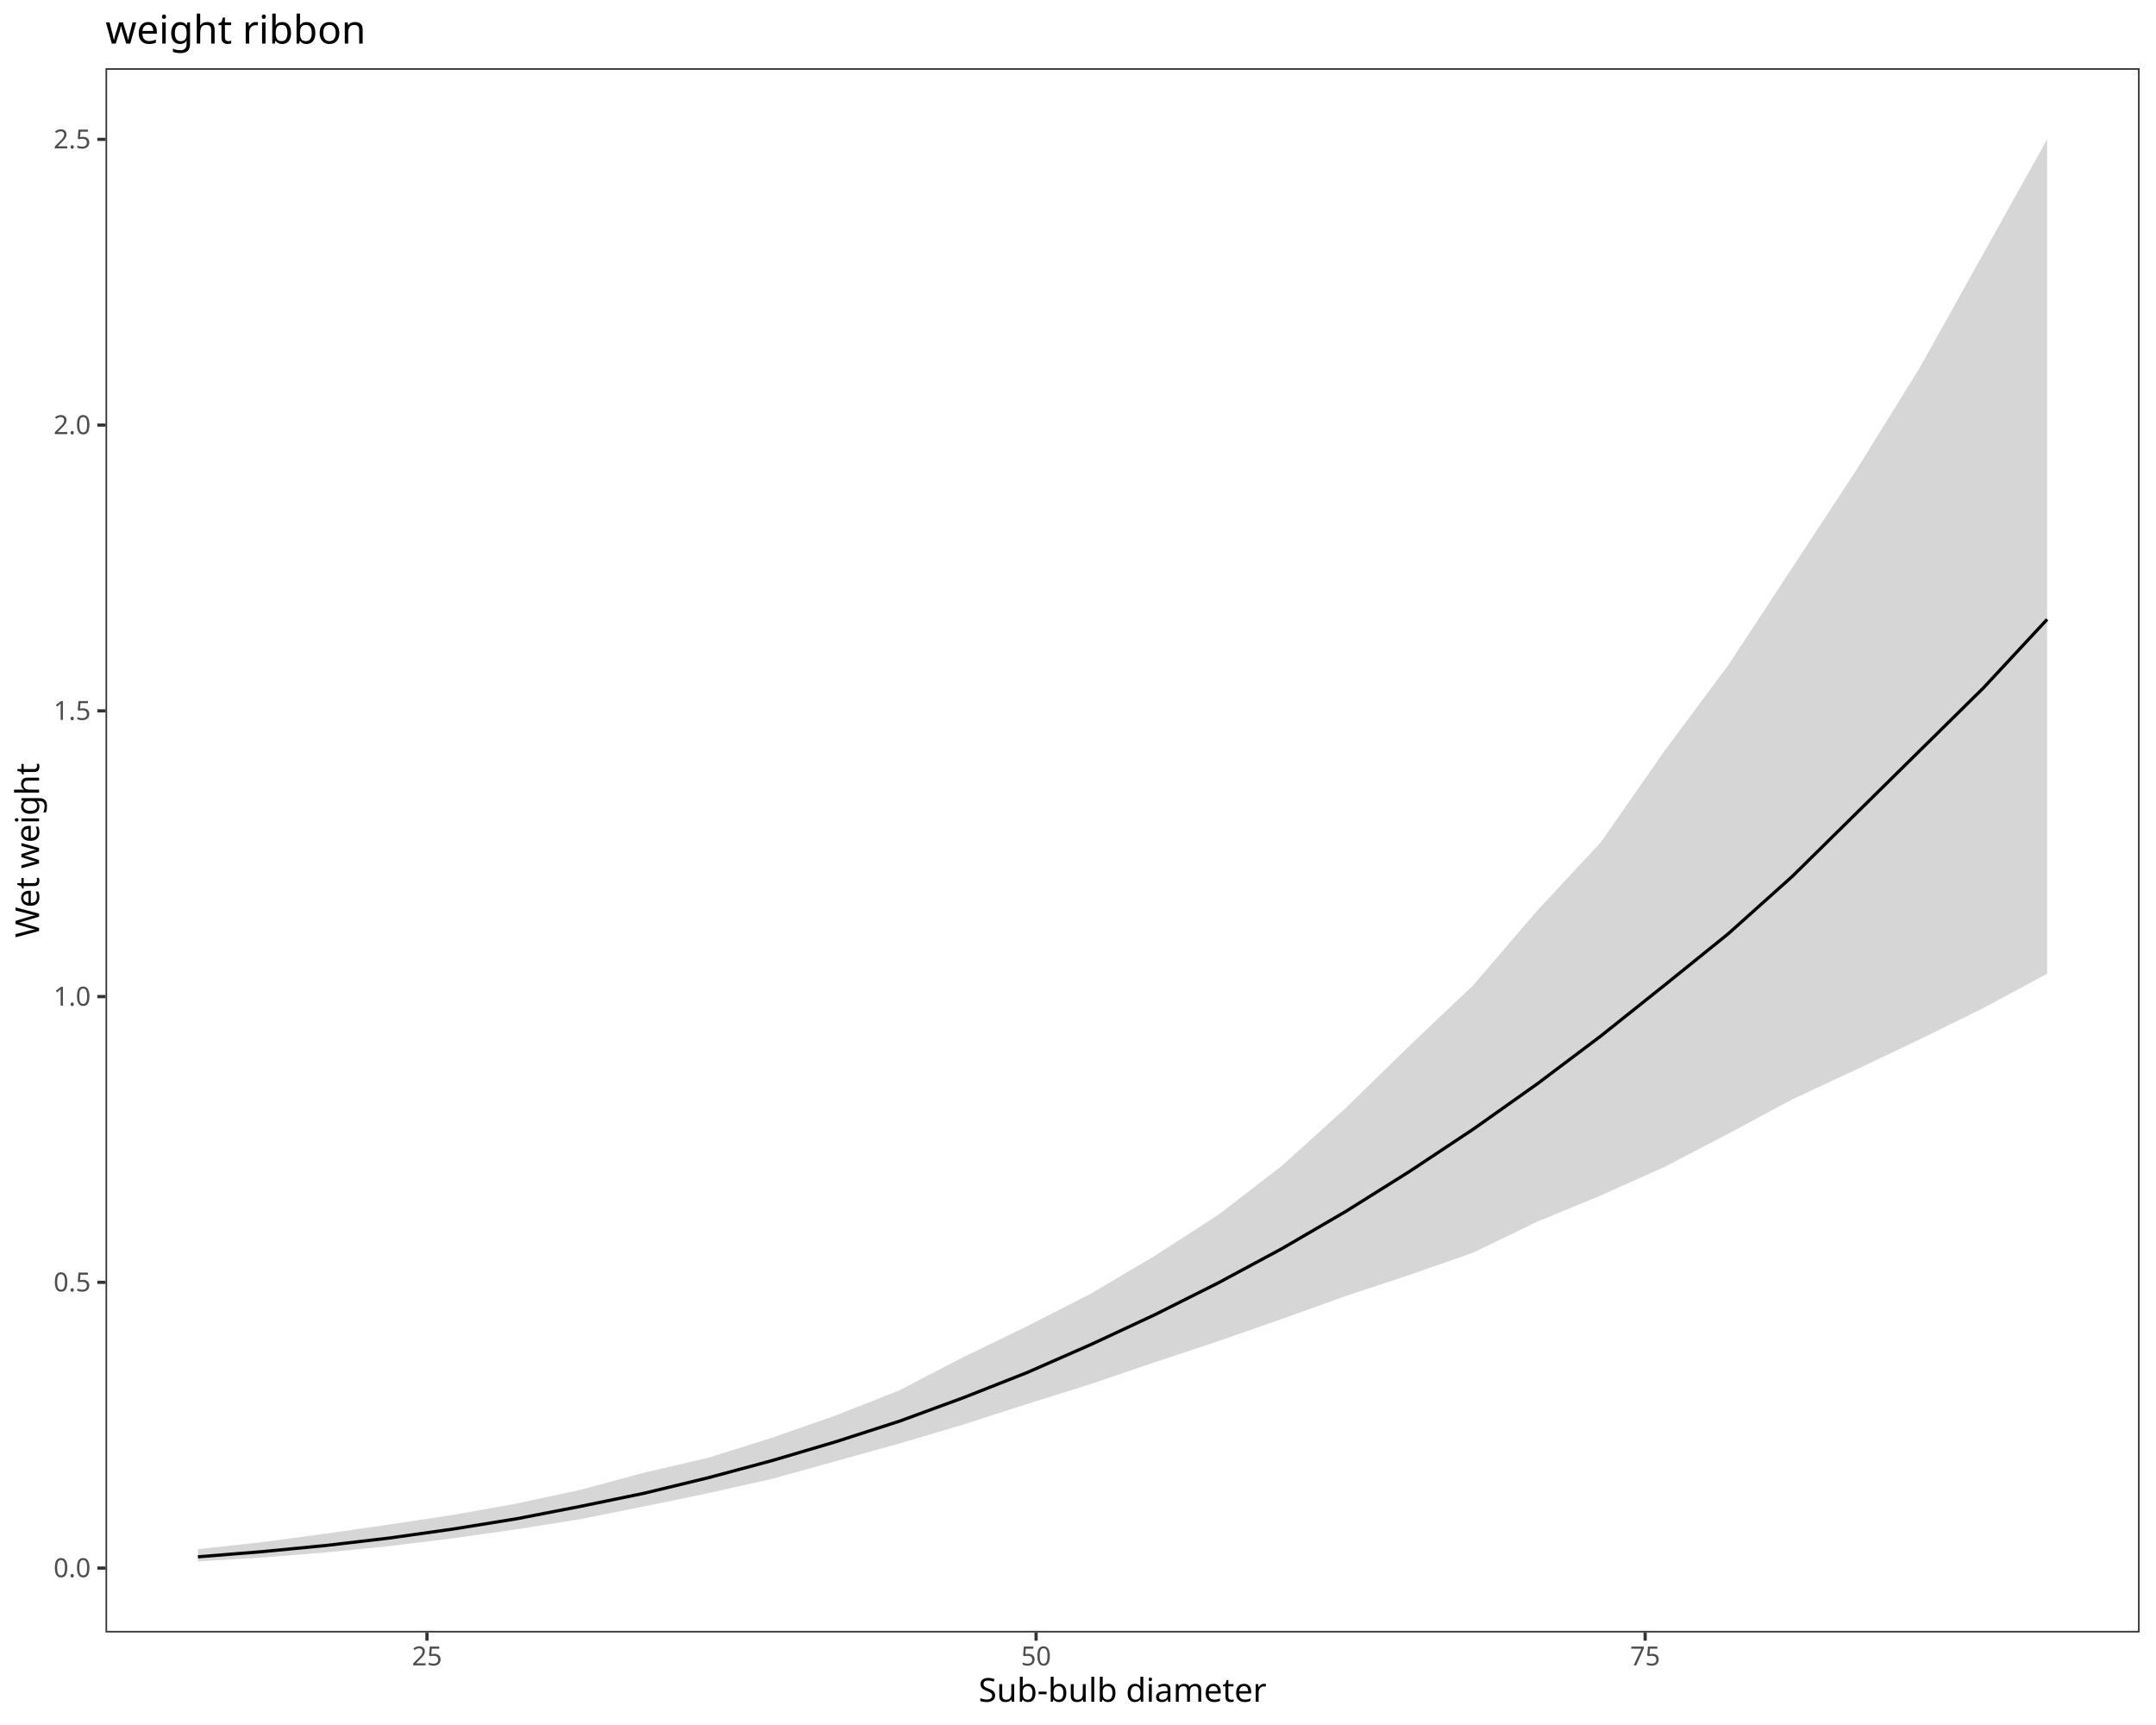
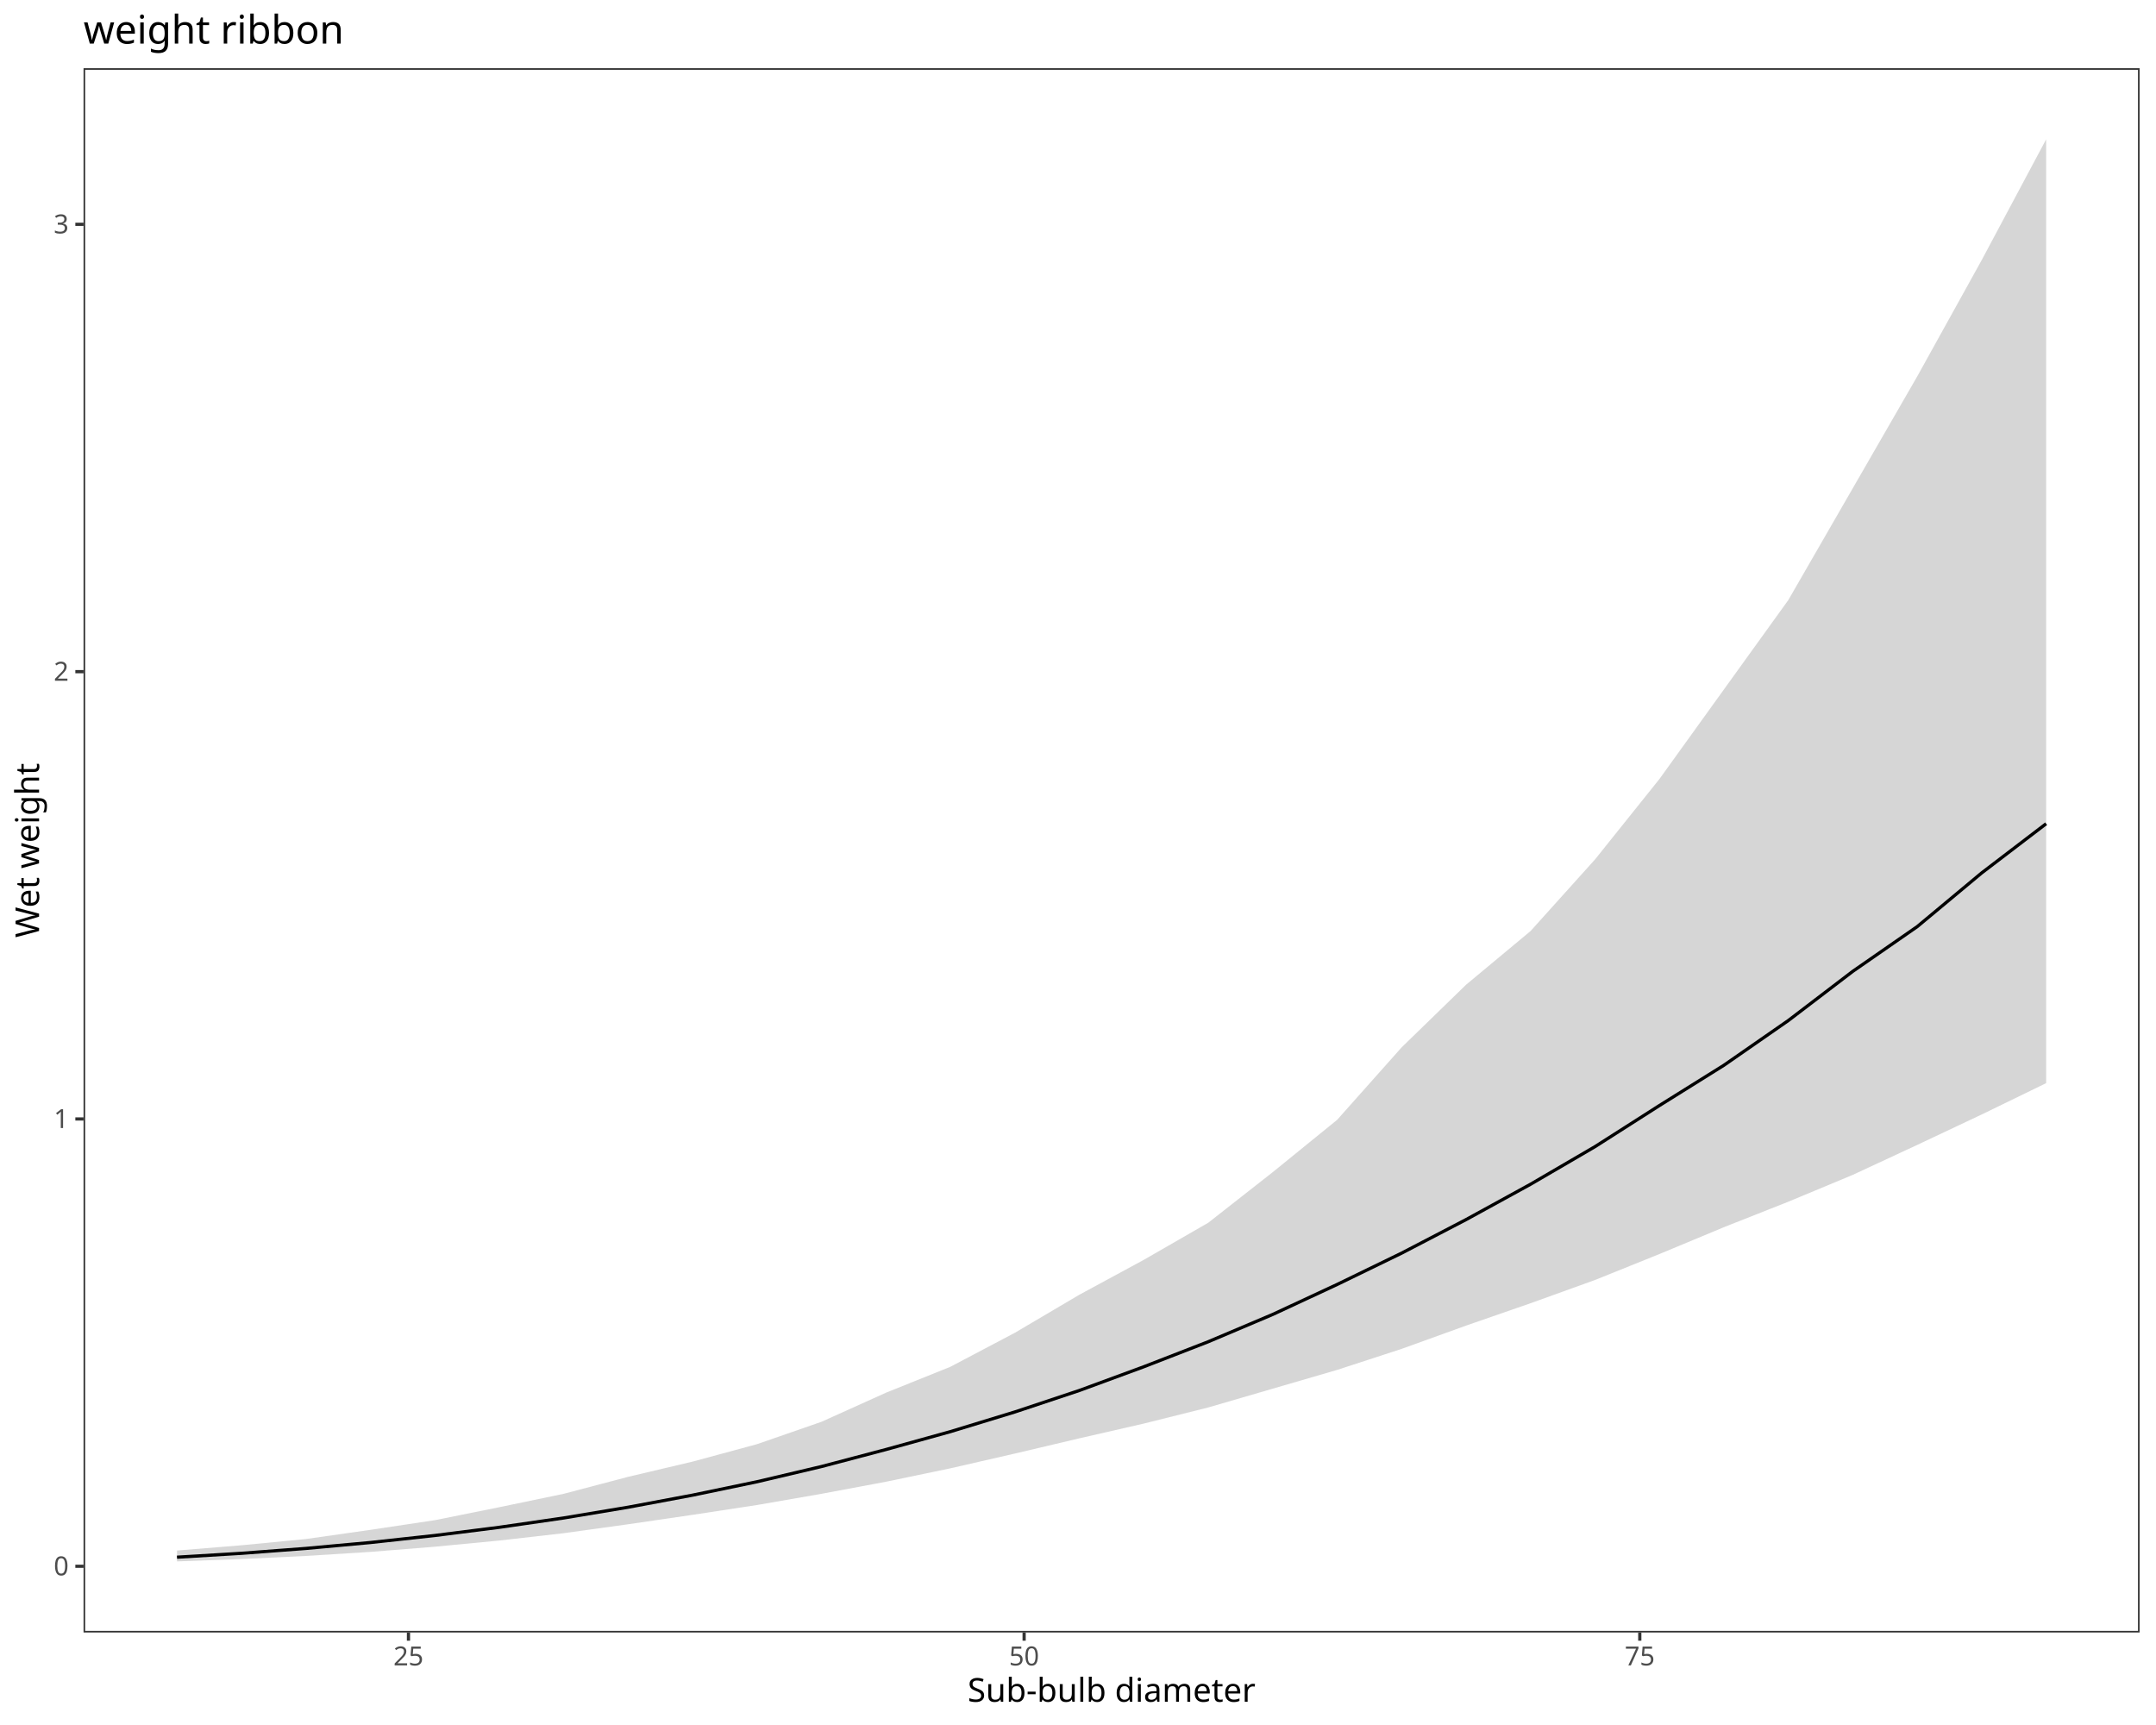
<svg xmlns="http://www.w3.org/2000/svg" class="svglite" data-engine-version="2.0" width="720.00pt" height="576.00pt" viewBox="0 0 720.00 576.00">
  <defs>
    <style type="text/css">
    .svglite line, .svglite polyline, .svglite polygon, .svglite path, .svglite rect, .svglite circle {
      fill: none;
      stroke: #000000;
      stroke-linecap: round;
      stroke-linejoin: round;
      stroke-miterlimit: 10.00;
    }
  </style>
  </defs>
  <rect width="100%" height="100%" style="stroke: none; fill: #FFFFFF;" />
  <defs>
    <clipPath id="cpMC4wMHw3MjAuMDB8MC4wMHw1NzYuMDA=">
      <rect x="0.00" y="0.00" width="720.00" height="576.00" />
    </clipPath>
  </defs>
  <g clip-path="url(#cpMC4wMHw3MjAuMDB8MC4wMHw1NzYuMDA=)">
    <rect x="0.00" y="0.00" width="720.00" height="576.00" style="stroke-width: 1.07; stroke: #FFFFFF; fill: #FFFFFF;" />
  </g>
  <defs>
-     <clipPath id="cpMzUuMjR8NzE0LjUyfDIyLjc4fDU0NS4xMQ==">
-       <rect x="35.24" y="22.78" width="679.28" height="522.33" />
+     <clipPath id="cpMjcuOTB8NzE0LjUyfDIyLjc4fDU0NS4xMQ==">
+       <rect x="27.90" y="22.78" width="686.62" height="522.33" />
    </clipPath>
  </defs>
-   <g clip-path="url(#cpMzUuMjR8NzE0LjUyfDIyLjc4fDU0NS4xMQ==)">
-     <rect x="35.24" y="22.78" width="679.28" height="522.33" style="stroke-width: 1.07; stroke: none; fill: #FFFFFF;" />
-     <polygon points="66.11,517.27 87.41,514.96 108.70,512.11 130.00,509.06 151.29,505.84 172.59,502.04 193.88,497.46 215.17,491.73 236.47,486.77 257.76,480.09 279.06,472.65 300.35,464.25 321.64,453.19 342.94,442.88 364.23,432.00 385.53,419.41 406.82,405.67 428.11,389.26 449.41,369.98 470.70,349.18 492.00,328.96 513.29,304.15 534.59,281.25 555.88,250.71 577.17,222.09 598.47,189.65 619.76,157.21 641.06,122.86 662.35,84.69 683.64,46.53 683.64,325.14 662.35,336.59 641.06,347.08 619.76,357.20 598.47,367.12 577.17,378.57 555.88,389.64 534.59,399.18 513.29,407.96 492.00,418.26 470.70,425.71 449.41,432.77 428.11,440.40 406.82,447.84 385.53,454.90 364.23,462.16 342.94,468.83 321.64,475.70 300.35,482.00 279.06,487.92 257.76,493.83 236.47,498.60 215.17,502.99 193.88,507.25 172.59,510.65 151.29,513.66 130.00,516.26 108.70,518.39 87.41,520.09 66.11,521.37 " style="stroke-width: 0.00; stroke: none; stroke-linecap: butt; fill: #333333; fill-opacity: 0.20;" />
-     <polyline points="66.11,517.27 87.41,514.96 108.70,512.11 130.00,509.06 151.29,505.84 172.59,502.04 193.88,497.46 215.17,491.73 236.47,486.77 257.76,480.09 279.06,472.65 300.35,464.25 321.64,453.19 342.94,442.88 364.23,432.00 385.53,419.41 406.82,405.67 428.11,389.26 449.41,369.98 470.70,349.18 492.00,328.96 513.29,304.15 534.59,281.25 555.88,250.71 577.17,222.09 598.47,189.65 619.76,157.21 641.06,122.86 662.35,84.69 683.64,46.53 " style="stroke-width: 1.07; stroke: none; stroke-linecap: butt;" />
-     <polyline points="683.64,325.14 662.35,336.59 641.06,347.08 619.76,357.20 598.47,367.12 577.17,378.57 555.88,389.64 534.59,399.18 513.29,407.96 492.00,418.26 470.70,425.71 449.41,432.77 428.11,440.40 406.82,447.84 385.53,454.90 364.23,462.16 342.94,468.83 321.64,475.70 300.35,482.00 279.06,487.92 257.76,493.83 236.47,498.60 215.17,502.99 193.88,507.25 172.59,510.65 151.29,513.66 130.00,516.26 108.70,518.39 87.41,520.09 66.11,521.37 " style="stroke-width: 1.07; stroke: none; stroke-linecap: butt;" />
-     <polyline points="66.11,519.84 87.41,518.13 108.70,516.07 130.00,513.57 151.29,510.57 172.59,507.12 193.88,502.99 215.17,498.60 236.47,493.45 257.76,487.73 279.06,481.43 300.35,474.56 321.64,466.74 342.94,458.34 364.23,448.99 385.53,439.06 406.82,428.38 428.11,416.93 449.41,404.52 470.70,391.17 492.00,377.04 513.29,361.97 534.59,345.94 555.88,328.96 577.17,311.78 598.47,292.70 619.76,271.71 641.06,250.71 662.35,229.72 683.64,206.82 " style="stroke-width: 1.07; stroke-linecap: butt;" />
-     <rect x="35.24" y="22.78" width="679.28" height="522.33" style="stroke-width: 1.07; stroke: #333333;" />
+   <g clip-path="url(#cpMjcuOTB8NzE0LjUyfDIyLjc4fDU0NS4xMQ==)">
+     <rect x="27.90" y="22.78" width="686.62" height="522.33" style="stroke-width: 1.07; stroke: none; fill: #FFFFFF;" />
+     <polygon points="59.11,517.74 80.63,515.99 102.16,513.90 123.68,510.84 145.21,507.61 166.73,503.28 188.25,498.80 209.78,493.13 231.30,488.05 252.83,482.22 274.35,474.75 295.88,465.04 317.40,456.38 338.92,445.03 360.45,432.33 381.97,420.68 403.50,408.29 425.02,391.41 446.54,373.93 468.07,349.74 489.59,328.82 511.12,310.90 532.64,287.00 554.17,260.12 575.69,230.24 597.21,200.37 618.74,163.03 640.26,125.69 661.79,86.85 683.31,46.53 683.31,361.68 661.79,372.14 640.26,382.30 618.74,392.30 597.21,401.27 575.69,409.78 554.17,418.74 532.64,427.41 511.12,435.17 489.59,442.64 468.07,450.41 446.54,457.43 425.02,463.70 403.50,469.97 381.97,475.35 360.45,480.28 338.92,485.36 317.40,490.29 295.88,494.77 274.35,498.80 252.83,502.54 231.30,505.82 209.78,508.97 188.25,511.95 166.73,514.41 145.21,516.47 123.68,518.20 102.16,519.55 80.63,520.59 59.11,521.37 " style="stroke-width: 0.00; stroke: none; stroke-linecap: butt; fill: #333333; fill-opacity: 0.20;" />
+     <polyline points="59.11,517.74 80.63,515.99 102.16,513.90 123.68,510.84 145.21,507.61 166.73,503.28 188.25,498.80 209.78,493.13 231.30,488.05 252.83,482.22 274.35,474.75 295.88,465.04 317.40,456.38 338.92,445.03 360.45,432.33 381.97,420.68 403.50,408.29 425.02,391.41 446.54,373.93 468.07,349.74 489.59,328.82 511.12,310.90 532.64,287.00 554.17,260.12 575.69,230.24 597.21,200.37 618.74,163.03 640.26,125.69 661.79,86.85 683.31,46.53 " style="stroke-width: 1.07; stroke: none; stroke-linecap: butt;" />
+     <polyline points="683.31,361.68 661.79,372.14 640.26,382.30 618.74,392.30 597.21,401.27 575.69,409.78 554.17,418.74 532.64,427.41 511.12,435.17 489.59,442.64 468.07,450.41 446.54,457.43 425.02,463.70 403.50,469.97 381.97,475.35 360.45,480.28 338.92,485.36 317.40,490.29 295.88,494.77 274.35,498.80 252.83,502.54 231.30,505.82 209.78,508.97 188.25,511.95 166.73,514.41 145.21,516.47 123.68,518.20 102.16,519.55 80.63,520.59 59.11,521.37 " style="stroke-width: 1.07; stroke: none; stroke-linecap: butt;" />
+     <polyline points="59.11,519.97 80.63,518.67 102.16,517.04 123.68,515.07 145.21,512.72 166.73,509.99 188.25,506.87 209.78,503.28 231.30,499.25 252.83,494.77 274.35,489.69 295.88,484.01 317.40,478.04 338.92,471.47 360.45,464.30 381.97,456.38 403.50,448.02 425.02,438.91 446.54,428.90 468.07,418.44 489.59,407.24 511.12,395.44 532.64,382.89 554.17,369.15 575.69,355.71 597.21,340.77 618.74,324.34 640.26,309.41 661.79,291.48 683.31,275.05 " style="stroke-width: 1.07; stroke-linecap: butt;" />
+     <rect x="27.90" y="22.78" width="686.62" height="522.33" style="stroke-width: 1.07; stroke: #333333;" />
  </g>
  <g clip-path="url(#cpMC4wMHw3MjAuMDB8MC4wMHw1NzYuMDA=)">
-     <text x="30.31" y="526.63" text-anchor="end" style="font-size: 8.80px; fill: #4D4D4D; font-family: sans;" textLength="12.23px" lengthAdjust="spacingAndGlyphs">0.0</text>
-     <text x="30.31" y="431.22" text-anchor="end" style="font-size: 8.80px; fill: #4D4D4D; font-family: sans;" textLength="12.23px" lengthAdjust="spacingAndGlyphs">0.5</text>
-     <text x="30.31" y="335.80" text-anchor="end" style="font-size: 8.80px; fill: #4D4D4D; font-family: sans;" textLength="12.23px" lengthAdjust="spacingAndGlyphs">1.0</text>
-     <text x="30.31" y="240.38" text-anchor="end" style="font-size: 8.80px; fill: #4D4D4D; font-family: sans;" textLength="12.23px" lengthAdjust="spacingAndGlyphs">1.5</text>
-     <text x="30.31" y="144.97" text-anchor="end" style="font-size: 8.80px; fill: #4D4D4D; font-family: sans;" textLength="12.23px" lengthAdjust="spacingAndGlyphs">2.0</text>
-     <text x="30.31" y="49.55" text-anchor="end" style="font-size: 8.80px; fill: #4D4D4D; font-family: sans;" textLength="12.23px" lengthAdjust="spacingAndGlyphs">2.5</text>
-     <polyline points="32.50,523.60 35.24,523.60 " style="stroke-width: 1.07; stroke: #333333; stroke-linecap: butt;" />
-     <polyline points="32.50,428.19 35.24,428.19 " style="stroke-width: 1.07; stroke: #333333; stroke-linecap: butt;" />
-     <polyline points="32.50,332.77 35.24,332.77 " style="stroke-width: 1.07; stroke: #333333; stroke-linecap: butt;" />
-     <polyline points="32.50,237.36 35.24,237.36 " style="stroke-width: 1.07; stroke: #333333; stroke-linecap: butt;" />
-     <polyline points="32.50,141.94 35.24,141.94 " style="stroke-width: 1.07; stroke: #333333; stroke-linecap: butt;" />
-     <polyline points="32.50,46.53 35.24,46.53 " style="stroke-width: 1.07; stroke: #333333; stroke-linecap: butt;" />
-     <polyline points="142.59,547.85 142.59,545.11 " style="stroke-width: 1.07; stroke: #333333; stroke-linecap: butt;" />
-     <polyline points="346.00,547.85 346.00,545.11 " style="stroke-width: 1.07; stroke: #333333; stroke-linecap: butt;" />
-     <polyline points="549.40,547.85 549.40,545.11 " style="stroke-width: 1.07; stroke: #333333; stroke-linecap: butt;" />
-     <text x="142.59" y="556.10" text-anchor="middle" style="font-size: 8.80px; fill: #4D4D4D; font-family: sans;" textLength="9.79px" lengthAdjust="spacingAndGlyphs">25</text>
-     <text x="346.00" y="556.10" text-anchor="middle" style="font-size: 8.80px; fill: #4D4D4D; font-family: sans;" textLength="9.79px" lengthAdjust="spacingAndGlyphs">50</text>
-     <text x="549.40" y="556.10" text-anchor="middle" style="font-size: 8.80px; fill: #4D4D4D; font-family: sans;" textLength="9.79px" lengthAdjust="spacingAndGlyphs">75</text>
-     <text x="374.88" y="568.24" text-anchor="middle" style="font-size: 11.00px; font-family: sans;" textLength="89.89px" lengthAdjust="spacingAndGlyphs">Sub-bulb diameter</text>
+     <text x="22.97" y="526.03" text-anchor="end" style="font-size: 8.80px; fill: #4D4D4D; font-family: sans;" textLength="4.89px" lengthAdjust="spacingAndGlyphs">0</text>
+     <text x="22.97" y="376.66" text-anchor="end" style="font-size: 8.80px; fill: #4D4D4D; font-family: sans;" textLength="4.89px" lengthAdjust="spacingAndGlyphs">1</text>
+     <text x="22.97" y="227.30" text-anchor="end" style="font-size: 8.80px; fill: #4D4D4D; font-family: sans;" textLength="4.89px" lengthAdjust="spacingAndGlyphs">2</text>
+     <text x="22.97" y="77.93" text-anchor="end" style="font-size: 8.80px; fill: #4D4D4D; font-family: sans;" textLength="4.89px" lengthAdjust="spacingAndGlyphs">3</text>
+     <polyline points="25.16,523.00 27.90,523.00 " style="stroke-width: 1.07; stroke: #333333; stroke-linecap: butt;" />
+     <polyline points="25.16,373.63 27.90,373.63 " style="stroke-width: 1.07; stroke: #333333; stroke-linecap: butt;" />
+     <polyline points="25.16,224.27 27.90,224.27 " style="stroke-width: 1.07; stroke: #333333; stroke-linecap: butt;" />
+     <polyline points="25.16,74.90 27.90,74.90 " style="stroke-width: 1.07; stroke: #333333; stroke-linecap: butt;" />
+     <polyline points="136.41,547.85 136.41,545.11 " style="stroke-width: 1.07; stroke: #333333; stroke-linecap: butt;" />
+     <polyline points="342.01,547.85 342.01,545.11 " style="stroke-width: 1.07; stroke: #333333; stroke-linecap: butt;" />
+     <polyline points="547.61,547.85 547.61,545.11 " style="stroke-width: 1.07; stroke: #333333; stroke-linecap: butt;" />
+     <text x="136.41" y="556.10" text-anchor="middle" style="font-size: 8.80px; fill: #4D4D4D; font-family: sans;" textLength="9.79px" lengthAdjust="spacingAndGlyphs">25</text>
+     <text x="342.01" y="556.10" text-anchor="middle" style="font-size: 8.80px; fill: #4D4D4D; font-family: sans;" textLength="9.79px" lengthAdjust="spacingAndGlyphs">50</text>
+     <text x="547.61" y="556.10" text-anchor="middle" style="font-size: 8.80px; fill: #4D4D4D; font-family: sans;" textLength="9.79px" lengthAdjust="spacingAndGlyphs">75</text>
+     <text x="371.21" y="568.24" text-anchor="middle" style="font-size: 11.00px; font-family: sans;" textLength="89.89px" lengthAdjust="spacingAndGlyphs">Sub-bulb diameter</text>
    <text transform="translate(13.05,283.95) rotate(-90)" text-anchor="middle" style="font-size: 11.00px; font-family: sans;" textLength="54.41px" lengthAdjust="spacingAndGlyphs">Wet weight</text>
-     <text x="35.24" y="14.56" style="font-size: 13.20px; font-family: sans;" textLength="78.52px" lengthAdjust="spacingAndGlyphs">weight ribbon</text>
+     <text x="27.90" y="14.56" style="font-size: 13.20px; font-family: sans;" textLength="78.52px" lengthAdjust="spacingAndGlyphs">weight ribbon</text>
  </g>
</svg>
